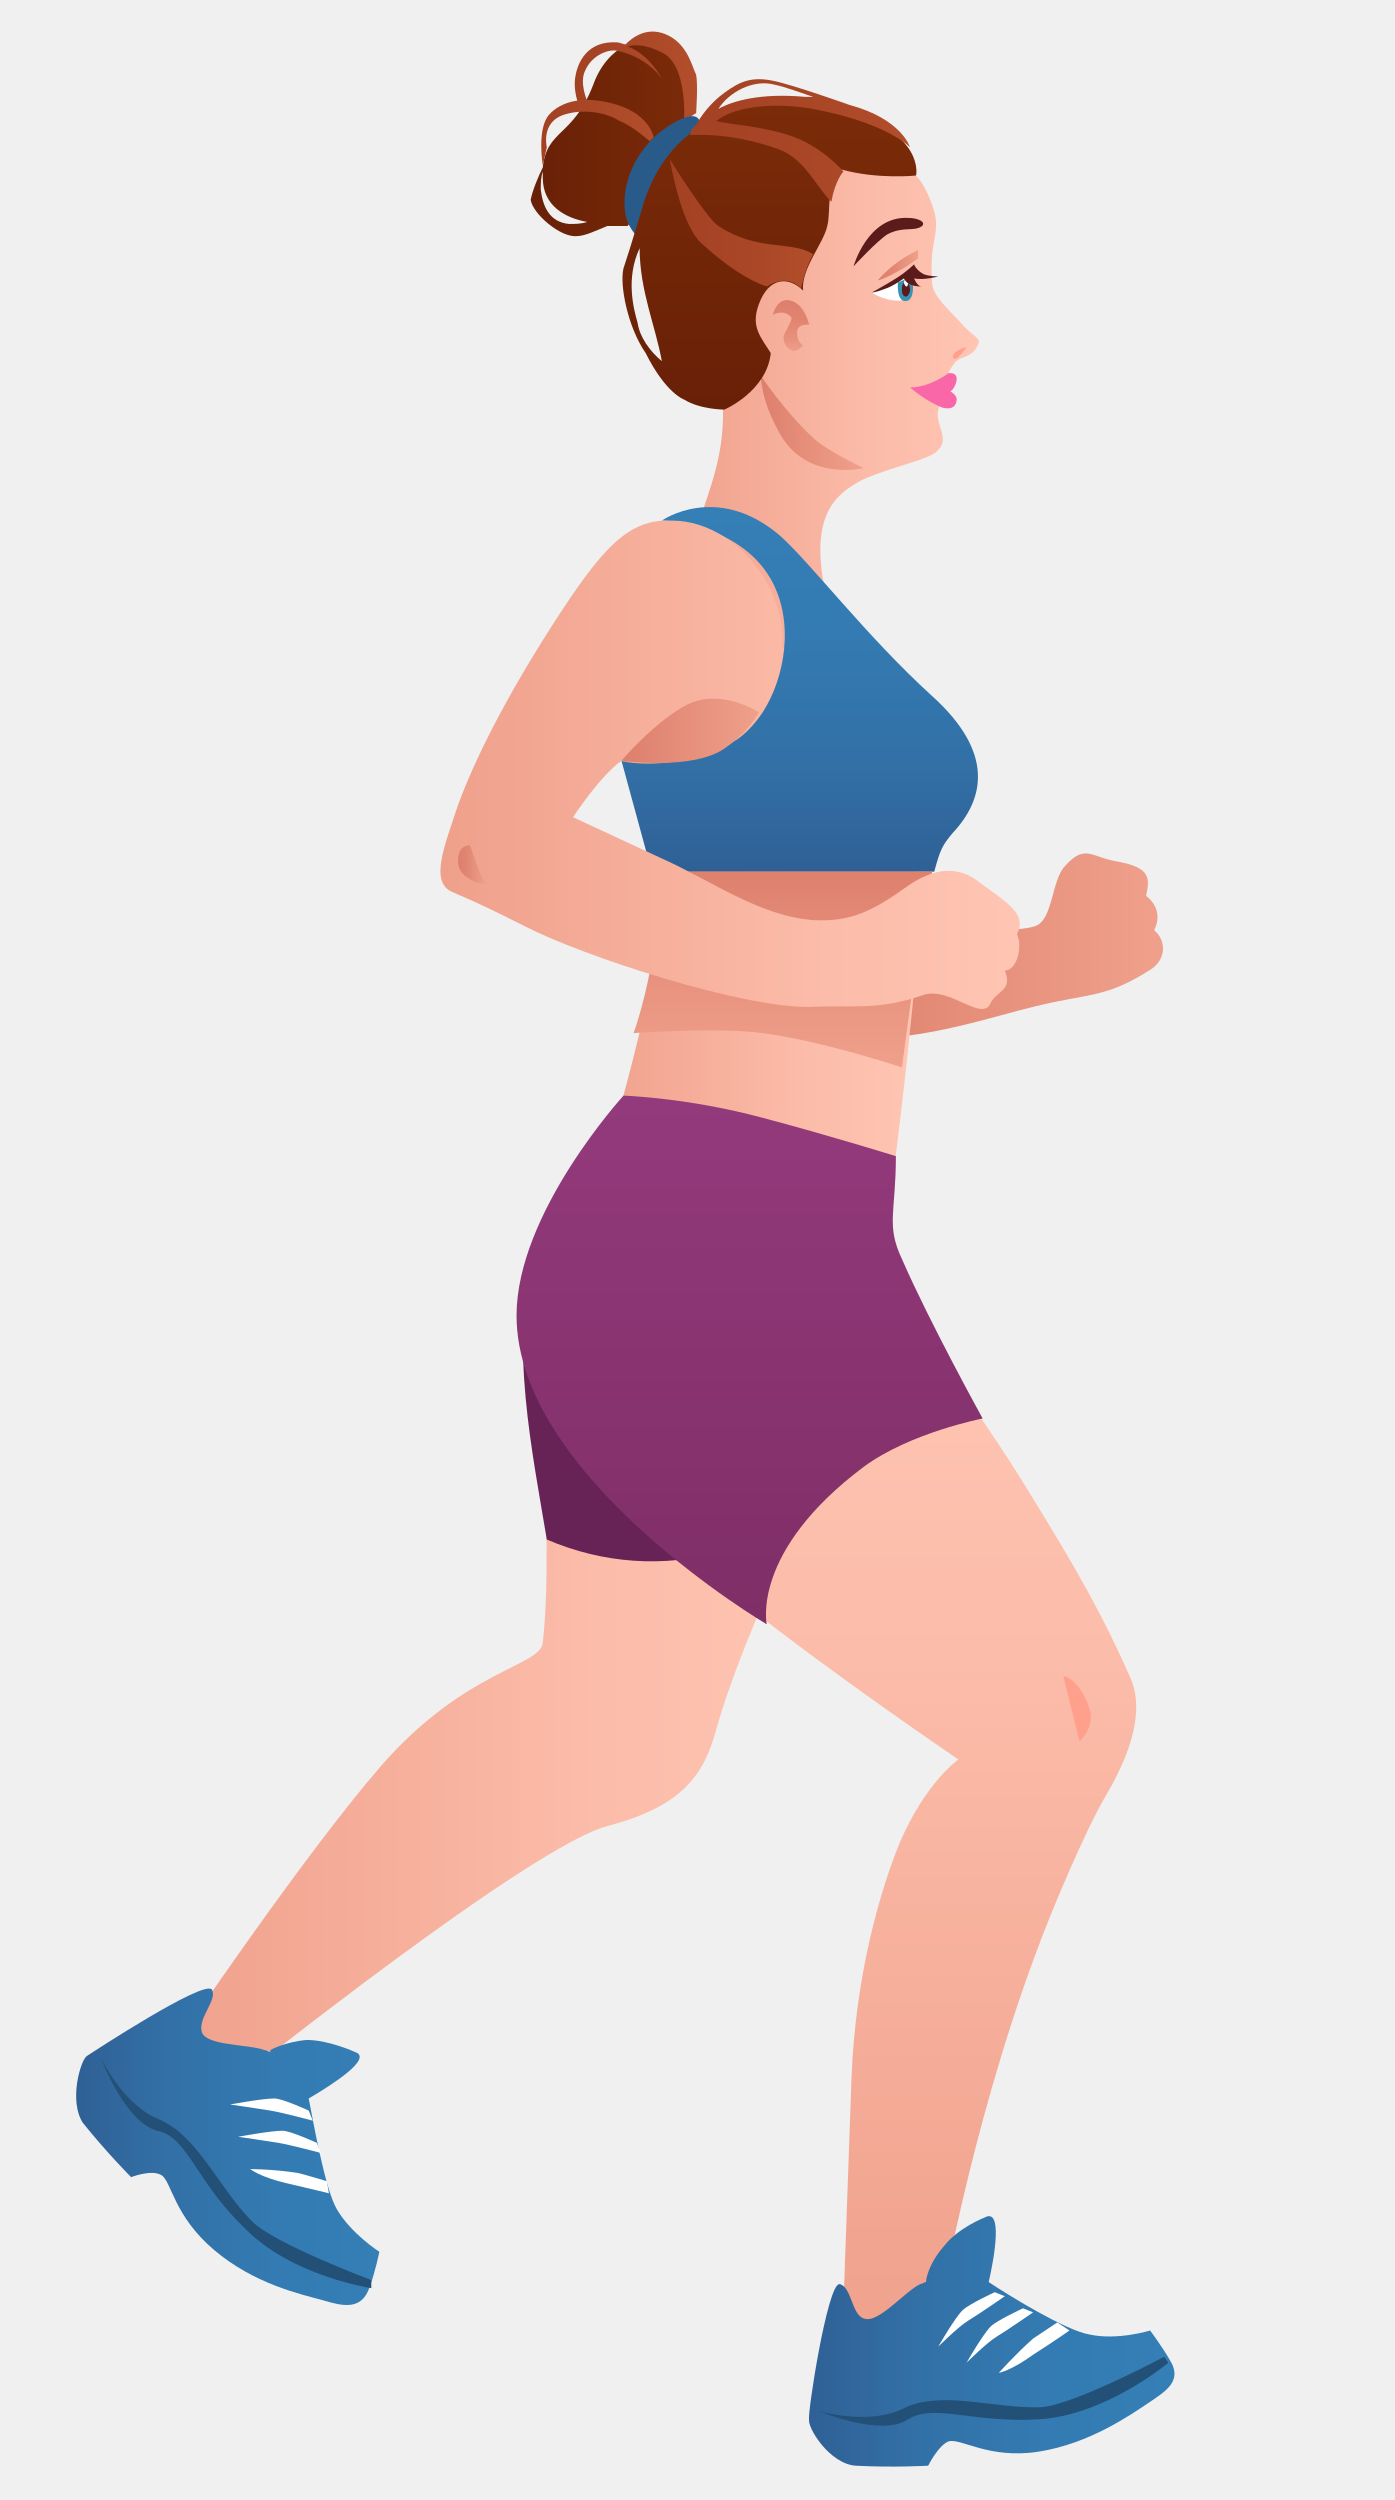
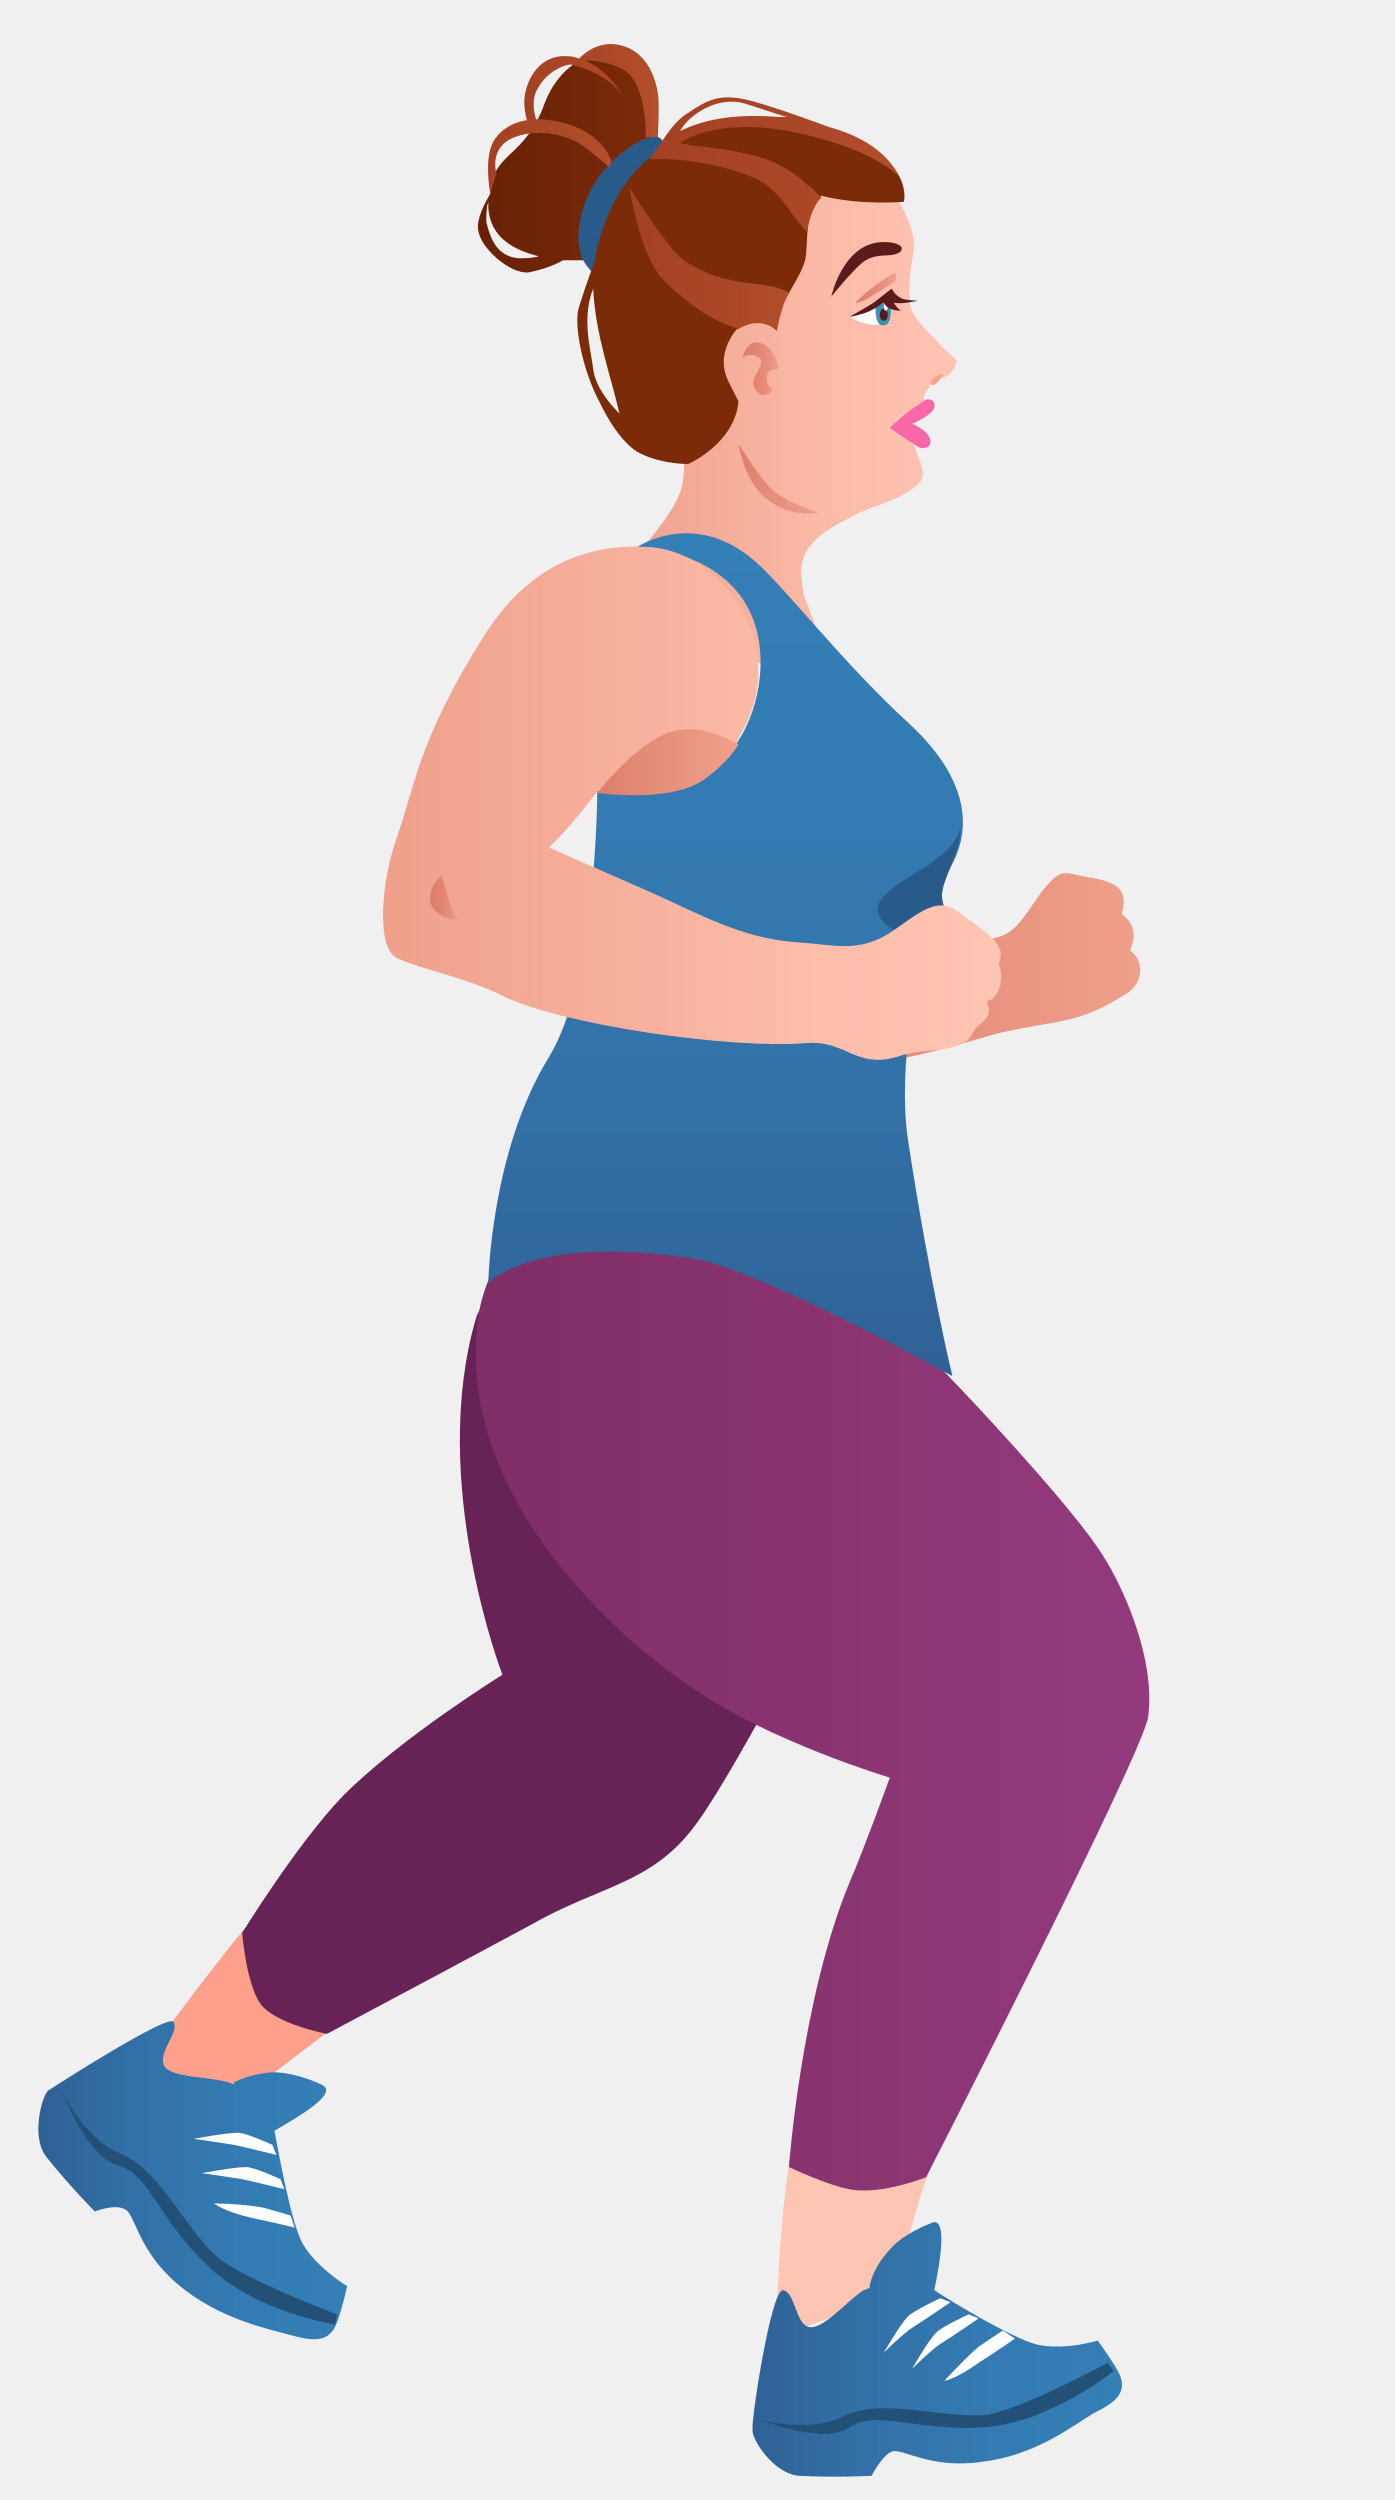
<svg xmlns="http://www.w3.org/2000/svg" version="1.1" id="Layer_1" x="0px" y="0px" viewBox="0 0 69.1 123.9" enable-background="new 0 0 69.1 123.9" xml:space="preserve">
  <g>
-     <linearGradient id="SVGID_1_" gradientUnits="userSpaceOnUse" x1="-236.929" y1="46.802" x2="-219.84" y2="46.802" gradientTransform="matrix(-1 0 0 1 -179.3768 0)">
+     <linearGradient id="SVGID_1_" gradientUnits="userSpaceOnUse" x1="-83.739" y1="48.148" x2="-65.252" y2="48.148" gradientTransform="matrix(-1 0 0 1 -27.1625 0)">
      <stop offset="0" style="stop-color:#EFA08B" />
      <stop offset="0.64" style="stop-color:#E48C78" />
      <stop offset="0.995" style="stop-color:#DD7F6C" />
    </linearGradient>
-     <path fill="url(#SVGID_1_)" d="M43.3,45.9c0,0,6.5,0.5,8,0c0.9-0.3,0.8-2.3,1.5-3c1-1.1,1.3-0.4,2.6-0.2c1.6,0.3,1.6,0.8,1.4,1.7   c0.4,0.3,0.8,0.9,0.4,1.7c0.6,0.5,0.6,1.4-0.1,1.9c-2.3,1.5-3.1,1.2-5.9,1.9c-1.7,0.4-5.6,1.7-8.2,1.5c-2.1-0.2-1.8-0.4-2.2-1   C39.6,48.6,43.3,45.9,43.3,45.9z" />
-     <linearGradient id="SVGID_2_" gradientUnits="userSpaceOnUse" x1="-220.059" y1="84.301" x2="-187.023" y2="84.301" gradientTransform="matrix(-1 0 0 1 -179.3768 0)">
-       <stop offset="0" style="stop-color:#FFC5B3" />
-       <stop offset="0.364" style="stop-color:#FBBBA8" />
-       <stop offset="1" style="stop-color:#EFA08B" />
-     </linearGradient>
-     <path fill="url(#SVGID_2_)" d="M40.7,73.3c0,0-3.8,7.4-5.2,12.4c-0.6,2.2-1.6,3.8-5.4,4.8S11.9,103,11.9,103l-4.2,0.4l1.1-2.2   c0,0,6.2-9.2,10.1-13.7c4.2-4.8,7.9-4.9,8-6.1c0.6-5.3-0.4-16.2-0.4-16.2L40.7,73.3z" />
-     <linearGradient id="SVGID_3_" gradientUnits="userSpaceOnUse" x1="-224.849" y1="42.476" x2="-208.506" y2="42.476" gradientTransform="matrix(-1 0 0 1 -179.3768 0)">
-       <stop offset="0" style="stop-color:#FFC5B3" />
-       <stop offset="0.364" style="stop-color:#FBBBA8" />
-       <stop offset="1" style="stop-color:#EFA08B" />
-     </linearGradient>
-     <path fill="url(#SVGID_3_)" d="M45.5,42.5c0,0,0,4.8-0.3,7.6c-0.5,5.1-1.1,9.4-1.1,9.4l-7.4-2.1l-6.1-2c0,0,1.5-5.4,1.8-7.6   c0.4-3.2-0.6-7.2-0.6-7.2s-2.8-8.5-2.6-11s5.2-5.5,8.6-3.3C41.1,28.5,45.5,42.5,45.5,42.5z" />
+     <path fill="url(#SVGID_1_)" d="M41.1,47.1c0,0,6.9-0.1,8.5-0.7c0.9-0.3,1.4-1.4,2.1-2.3c1-1.2,1-0.8,2.4-0.6   c1.7,0.3,1.7,0.9,1.5,1.8c0.5,0.4,0.8,0.9,0.4,1.8c0.7,0.5,0.7,1.5-0.1,2.1c-2.5,1.6-3.3,1.3-6.4,2c-1.8,0.5-6.1,1.9-8.9,1.6   c-2.3-0.2-2-0.4-2.4-1.1C37.2,49.9,41.1,47.1,41.1,47.1z" />
+     <path fill="#FFA08D" d="M7.1,102.2c0,0,2.7-3.9,6.4-8.3c1,1.9,4,3.5,5.7,4.6c-4.5,3.3-8.8,6.7-8.8,6.7l-4.3,0.4L7.1,102.2z" />
+     <path fill="#682356" d="M42.4,76c-0.5,1.2-5.7,11.4-7.9,14.4c-2.2,3-4.7,3-8.2,5c-2.4,1.3-10.1,5.4-10.1,5.4s-2.6-0.5-3.3-1.5   c-0.7-1-0.9-3.5-0.9-3.5s2.7-4.4,5-6.8c2.9-2.9,7.9-6,7.9-6s-3.7-9.6-1.3-17.7C25.1,60.5,42.4,76,42.4,76z" />
    <g>
-       <linearGradient id="SVGID_4_" gradientUnits="userSpaceOnUse" x1="-228.023" y1="20.969" x2="-212.583" y2="20.969" gradientTransform="matrix(-1 0 0 1 -179.3768 0)">
+       <linearGradient id="SVGID_2_" gradientUnits="userSpaceOnUse" x1="-74.738" y1="22.255" x2="-57.505" y2="22.255" gradientTransform="matrix(-1 0 0 1 -27.1625 0)">
        <stop offset="0" style="stop-color:#FFC5B3" />
        <stop offset="0.364" style="stop-color:#FBBBA8" />
        <stop offset="1" style="stop-color:#EFA08B" />
      </linearGradient>
-       <path fill="url(#SVGID_4_)" d="M43.3,34l-10.1-4.3c0,0,2.1-5.3,2.4-7c0.4-1.8,0.2-3.8,0.1-5.1c-0.8-0.5-2.3-0.4-2.5-3.6    c-0.4-4.8,5.7-6.5,10-5.9c1.7,0.2,2.2,0.1,2.9,1.8c0.7,1.7-0.1,1.7,0.1,4.2c0.1,0.7,1.1,1.5,1.6,2.1c0.4,0.4,0.8,0.6,0.7,0.8    c-0.3,0.8-0.9,0.6-1.2,1c-0.1,0.2-0.5,0.5-0.2,0.9c0.2,0.3-0.2,0.6-0.3,0.7c-0.1,0.5-0.2,0.3-0.3,0.7c-0.2,0.7,0.6,1.4,0,2    c-0.4,0.5-2.3,0.8-3.8,1.5c-1.1,0.6-2.5,1.5-1.9,5C41.3,30.6,43.3,34,43.3,34z" />
-       <linearGradient id="SVGID_5_" gradientUnits="userSpaceOnUse" x1="-222.16" y1="20.969" x2="-217.036" y2="20.969" gradientTransform="matrix(-1 0 0 1 -179.3768 0)">
-         <stop offset="0" style="stop-color:#EFA08B" />
-         <stop offset="0.64" style="stop-color:#E48C78" />
-         <stop offset="0.995" style="stop-color:#DD7F6C" />
-       </linearGradient>
-       <path fill="url(#SVGID_5_)" d="M42.8,23.2c0,0-2.9,0.7-4.2-1.8c-0.9-1.6-0.9-2.8-0.9-2.8s1.1,1.7,2.6,3.1    C40.9,22.3,42.8,23.2,42.8,23.2z" />
-       <linearGradient id="SVGID_6_" gradientUnits="userSpaceOnUse" x1="-213.658" y1="6.859" x2="-205.777" y2="6.859" gradientTransform="matrix(-1 0 0 1 -179.3768 0)">
+       <path fill="url(#SVGID_2_)" d="M42.2,35.4l-11.9-6.6c0,0,3.1-3,3.5-4.7c0.6-2.9-1.6-7-1.6-7.4l0,0c-0.1-0.4-0.2-0.9-0.3-1.6    c-0.4-4.9,5.8-6.5,10.1-6c1.8,0.2,2.3,0.1,3,1.8c0.7,1.7-0.1,1.7,0.1,4.2c0.1,0.7,1.1,1.5,1.6,2.1c0.4,0.4,0.8,0.6,0.7,0.8    c-0.3,0.9-0.9,0.6-1.3,1.1c-0.1,0.2-0.5,0.5-0.2,1c-0.7,0.4-1.4,0.6-1.5,0.8c-0.1,0.5,1,0.3,0.9,0.7c-0.2,0.7,0.9,1.8,0.2,2.4    c-0.9,0.8-2,1-2.9,1.4c-1.5,0.8-2.9,1.4-2.9,3c0,0.3,0.1,0.7,0.1,1C40.4,31.1,42.2,35.4,42.2,35.4z" />
+       <linearGradient id="SVGID_3_" gradientUnits="userSpaceOnUse" x1="-59.585" y1="8.068" x2="-50.831" y2="8.068" gradientTransform="matrix(-1 0 0 1 -27.1625 0)">
        <stop offset="0" style="stop-color:#7B2B08" />
        <stop offset="1" style="stop-color:#682007" />
      </linearGradient>
-       <path fill="url(#SVGID_6_)" d="M26.9,8.3c0.2-1.9,1.5-1.5,2.5-4.1c1-2.8,4.1-2.9,4.6-0.6c0.5,2.3,0,4.3,0,4.3l-2.9,3.3    c0,0-0.4,0-1,0c-0.5,0.2-1.1,0.5-1.5,0.5c-0.8,0.1-2.2-1.1-2.3-1.8C26.4,9.4,26.7,8.7,26.9,8.3z M28.2,11.1c0.3,0,0.6,0,0.9-0.1    c-1.1-0.2-2.2-0.8-2.2-2.2c0-0.1,0-0.2,0-0.3c-0.1,0.3-0.1,0.6-0.1,0.9C26.9,10.2,27.2,11,28.2,11.1z" />
-       <linearGradient id="SVGID_7_" gradientUnits="userSpaceOnUse" x1="-213.891" y1="3.814" x2="-207.865" y2="3.814" gradientTransform="matrix(-1 0 0 1 -179.3768 0)">
-         <stop offset="0" style="stop-color:#B24E2B" />
-         <stop offset="1" style="stop-color:#A34123" />
-       </linearGradient>
-       <path fill="url(#SVGID_7_)" d="M28.5,3.9c0.1-0.8,0.6-1.9,2.1-1.8c0.1,0,0.3,0.1,0.4,0.1c0.3-0.3,1.1-1,2.2-0.4    c0.9,0.5,1.1,1.5,1.3,1.9c0.1,0.5,0,1.9,0,1.9L33.9,6c0,0,0.2-2.8-1.1-3.4c-0.8-0.4-1.3-0.4-1.7-0.3c1.1,0.4,1.7,1.6,1.7,1.6    c-0.7-1-2-1.4-2.4-1.4c-0.4,0-1.1,0.3-1.4,1C28.7,4.1,29.1,5,29.1,5l-0.3,0.5C28.8,5.5,28.4,4.7,28.5,3.9z" />
-       <path fill="#295B8A" d="M34.7,6.2c0,0,0.1-1-1.5,0c-2.2,1.4-2.6,3.9-2,5c0.6,1.1,1.3,0.8,1.3,0.8L34.7,6.2z" />
-       <path fill="#F967A9" d="M47,18.5c0,0,0.5-0.1,0.4,0.4c-0.1,0.4-0.3,0.5-0.3,0.5s0.4,0.2,0.3,0.5c-0.1,0.5-0.7,0.3-0.7,0.3    s-0.8-0.3-1.6-1C46.1,19.2,47,18.5,47,18.5z" />
-       <path fill="#FFFFFF" d="M45.2,13.5c0,0,0,0.4,0,0.7c0,0.3-0.1,0.7-0.7,0.7c-0.7,0-1.3-0.4-1.3-0.4L45.2,13.5z" />
-       <path fill="#3794B5" d="M45.2,13.7c0,0,0.2,1-0.2,1.2c-0.6,0.2-0.5-0.9-0.5-0.9L45.2,13.7z" />
-       <path fill="#5B1B1B" d="M44.7,14.4c0,0.2,0.1,0.3,0.2,0.3s0.2-0.2,0.2-0.3S45.1,14,44.9,14S44.7,14.2,44.7,14.4z" />
-       <path fill="#FFFFFF" d="M44.8,14c0,0.1,0.1,0.2,0.1,0.2c0.1,0,0.1-0.1,0.1-0.2c0-0.1-0.1-0.2-0.1-0.2C44.9,13.8,44.8,13.9,44.8,14    z" />
-       <path fill="#5B1B1B" d="M45,10.8c0.5,0,0.9,0.2,0.7,0.4c-0.4,0.3-0.9,0-1.7,0.4c-0.5,0.3-1.7,1.6-1.7,1.6S43,10.7,45,10.8z" />
-       <path fill="#5B1B1B" d="M43.2,14.5c0,0,0.9-0.5,1.2-0.7c0.5-0.3,0.9-0.7,0.9-0.7s0.1,0.3,0.5,0.5c0.3,0.1,0.7,0.1,0.7,0.1    s-0.7,0.2-1.2,0.1c0.1,0.2,0.2,0.4,0.4,0.4c-0.6,0-0.8-0.2-0.9-0.4c-0.3,0.2-0.6,0.4-0.9,0.5C43.4,14.5,43.2,14.5,43.2,14.5z" />
-       <linearGradient id="SVGID_8_" gradientUnits="userSpaceOnUse" x1="-217.539" y1="4.975" x2="-217.539" y2="20.275" gradientTransform="matrix(-1 0 0 1 -179.3768 0)">
-         <stop offset="0" style="stop-color:#7B2B08" />
-         <stop offset="1" style="stop-color:#682007" />
-       </linearGradient>
-       <path fill="url(#SVGID_8_)" d="M30.9,13.3c0.4-1.2,0.8-2.6,0.9-2.9c1.7-6.1,8-5.6,9.9-5c4.2,1.2,3.7,3.3,3.7,3.3s-1.9,0.2-3.7-0.3    c-0.8,0.7-0.5,2-0.7,2.8c-0.2,0.9-1.3,2.1-1.2,3.2c-0.7-0.7-1.7-0.7-2.2,0.7c-0.4,1.1,0.1,1.6,0.6,2.4c-0.2,1.9-2.3,2.8-2.3,2.8    s-1.2,0-2-0.5l0,0c0,0-0.9-0.3-1.9-2.3C31.1,16.2,30.7,14.1,30.9,13.3z M31.6,16c0.1,0.7,0.6,1.4,1.2,1.9    c-0.3-1.7-1.1-3.5-1.1-5.6C31,13.8,31.4,15.3,31.6,16z" />
-       <path fill="#FFA08D" d="M47.9,17.2c0,0-0.4,0.1-0.6,0.3c-0.2,0.2,0,0.4,0.2,0.2C47.7,17.5,47.9,17.2,47.9,17.2z" />
-       <linearGradient id="SVGID_9_" gradientUnits="userSpaceOnUse" x1="-224.875" y1="13.079" x2="-222.95" y2="13.079" gradientTransform="matrix(-1 0 0 1 -179.3768 0)">
+       <path fill="url(#SVGID_3_)" d="M24.3,9.6C24.4,7.5,26,7.9,27,5.1c1.2-3.1,4.6-3.2,5.2-0.7c0.5,2.5,0,4.8,0,4.8L29,12.9    c0,0-0.5,0-1.1,0c-0.5,0.3-1.2,0.5-1.7,0.6c-0.9,0.1-2.4-1.2-2.5-2.1C23.6,10.9,24,10.1,24.3,9.6z M25.7,12.8c0.3,0,0.7,0,1-0.1    c-1.2-0.3-2.4-0.9-2.5-2.4c0-0.1,0-0.2,0-0.3c-0.1,0.3-0.1,0.7-0.1,1C24.3,11.8,24.6,12.7,25.7,12.8z" />
+       <path fill="#295B8A" d="M32.9,7.3c0,0,0.1-1.2-1.7,0c-2.4,1.6-2.9,4.4-2.3,5.6c0.7,1.2,1.5,0.9,1.5,0.9L32.9,7.3z" />
+       <path fill="#7B2B08" d="M28.7,15.2c0.4-1.3,0.8-2.3,0.8-2.3s0,0,0,0c0-0.3,0.1-0.7,0.2-1c1.9-6.8,8.8-6.2,11-5.6    c4.7,1.3,4.1,3.7,4.1,3.7s-2.1,0.2-4.1-0.3c-0.9,0.8-0.6,2.2-0.8,3.2c-0.3,1.1-1.5,2.3-1.4,3.5c-0.7-0.8-1.9-0.8-2.5,0.8    c-0.4,1.2,0.2,1.8,0.6,2.7C36.4,22,34.1,23,34.1,23s-1.3,0-2.3-0.5l0,0c0,0-1-0.3-2.1-2.6C28.9,18.4,28.4,16.1,28.7,15.2z     M29.4,18.3c0.1,0.8,0.7,1.6,1.3,2.2c-0.4-1.8-1.2-3.9-1.3-6.2C28.8,15.8,29.3,17.4,29.4,18.3z" />
+       <path fill="#F967A9" d="M45.9,19.8c0,0,0.5-0.1,0.4,0.4c-0.1,0.4-1.1,0.8-1.1,0.8s0.8,0.3,0.9,0.8c0.1,0.5-0.5,0.4-0.5,0.4    s-0.7-0.4-1.5-1C44.9,20.4,45.9,19.8,45.9,19.8z" />
+       <path fill="#FFFFFF" d="M44.1,14.7c0,0,0,0.4,0,0.7c0,0.3-0.1,0.7-0.7,0.7c-0.7,0-1.3-0.4-1.3-0.4L44.1,14.7z" />
+       <path fill="#3794B5" d="M44.1,14.9c0,0,0.2,1-0.2,1.2c-0.6,0.2-0.5-0.9-0.5-0.9L44.1,14.9z" />
+       <ellipse fill="#5B1B1B" cx="43.8" cy="15.6" rx="0.2" ry="0.3" />
+       <ellipse fill="#FFFFFF" cx="43.9" cy="15.2" rx="0.1" ry="0.2" />
+       <path fill="#5B1B1B" d="M43.9,12c0.5,0,1,0.2,0.7,0.5c-0.5,0.3-1,0-1.7,0.4c-0.5,0.3-1.7,1.8-1.7,1.8S41.8,11.9,43.9,12z" />
+       <path fill="#5B1B1B" d="M42.1,15.7c0,0,0.9-0.5,1.2-0.7c0.5-0.4,0.9-0.7,0.9-0.7s0.1,0.3,0.5,0.5c0.3,0.1,0.8,0.1,0.8,0.1    s-0.8,0.2-1.2,0.1c0.1,0.2,0.3,0.4,0.4,0.4c-0.6,0-0.8-0.2-0.9-0.4c-0.3,0.2-0.6,0.4-0.9,0.5C42.3,15.7,42.1,15.7,42.1,15.7z" />
+       <path fill="#FFA08D" d="M46.8,18.5c0,0-0.4,0.1-0.6,0.3c-0.2,0.2,0,0.4,0.2,0.2C46.6,18.8,46.8,18.5,46.8,18.5z" />
+       <linearGradient id="SVGID_4_" gradientUnits="userSpaceOnUse" x1="-71.557" y1="14.281" x2="-69.611" y2="14.281" gradientTransform="matrix(-1 0 0 1 -27.1625 0)">
        <stop offset="0" style="stop-color:#EFA08B" />
        <stop offset="0.156" style="stop-color:#EB9984" />
        <stop offset="0.649" style="stop-color:#E18672" />
        <stop offset="0.995" style="stop-color:#DD7F6C" />
      </linearGradient>
-       <path fill="url(#SVGID_9_)" d="M45.5,12.4v0.4c0,0-0.5,0.4-1.1,0.7c-0.5,0.3-0.9,0.4-0.9,0.4S44.2,13,45.5,12.4z" />
-       <linearGradient id="SVGID_10_" gradientUnits="userSpaceOnUse" x1="-218.563" y1="17.504" x2="-218.563" y2="14.926" gradientTransform="matrix(-1 0 0 1 -179.3768 0)">
+       <path fill="url(#SVGID_4_)" d="M44.4,13.5v0.4c0,0-0.5,0.4-1.1,0.7C42.8,15,42.4,15,42.4,15S43.1,14.2,44.4,13.5z" />
+       <linearGradient id="SVGID_5_" gradientUnits="userSpaceOnUse" x1="-65.779" y1="18.312" x2="-63.934" y2="18.312" gradientTransform="matrix(-1 0 0 1 -27.1625 0)">
        <stop offset="0" style="stop-color:#EFA08B" />
        <stop offset="0.278" style="stop-color:#E7917D" />
        <stop offset="0.658" style="stop-color:#E08470" />
        <stop offset="0.995" style="stop-color:#DD7F6C" />
      </linearGradient>
-       <path fill="url(#SVGID_10_)" d="M38.3,15.6c0,0,0.2-0.9,0.9-0.7c0.7,0.2,0.9,1.2,0.9,1.2s-0.6-0.1-0.6,0.4c0,0.5,0.3,0.6,0.3,0.6    s-0.2,0.3-0.5,0.3c-0.3-0.1-0.6-0.5-0.4-0.9c0.2-0.4,0.4-0.7,0.3-0.8C38.8,15.3,38.3,15.6,38.3,15.6z" />
-       <linearGradient id="SVGID_11_" gradientUnits="userSpaceOnUse" x1="-219.71" y1="11.147" x2="-212.583" y2="11.147" gradientTransform="matrix(-1 0 0 1 -179.3768 0)">
+       <path fill="url(#SVGID_5_)" d="M36.8,17.7c0,0,0.2-0.9,0.9-0.7c0.7,0.2,0.9,1.3,0.9,1.3S38,18.2,38,18.7c0,0.5,0.3,0.6,0.3,0.6    s-0.2,0.3-0.5,0.3c-0.3-0.1-0.6-0.5-0.4-0.9c0.2-0.4,0.4-0.7,0.3-0.9C37.3,17.4,36.8,17.7,36.8,17.7z" />
+       <linearGradient id="SVGID_6_" gradientUnits="userSpaceOnUse" x1="-66.308" y1="12.832" x2="-58.392" y2="12.832" gradientTransform="matrix(-1 0 0 1 -27.1625 0)">
        <stop offset="0" style="stop-color:#B24E2B" />
        <stop offset="0.384" style="stop-color:#AA4727" />
        <stop offset="1" style="stop-color:#A34123" />
      </linearGradient>
-       <path fill="url(#SVGID_11_)" d="M40.3,12.6c-1.1-0.7-2.7-0.1-4.7-1.4c-0.6-0.4-2.4-3.3-2.4-3.3s0.5,3.1,1.5,4.1    c1.3,1.2,2.4,1.9,3.3,2.2c1.1-0.7,1.7,0.1,1.7,0.1S39.9,13.3,40.3,12.6z" />
-       <linearGradient id="SVGID_12_" gradientUnits="userSpaceOnUse" x1="-224.533" y1="6.902" x2="-213.513" y2="6.902" gradientTransform="matrix(-1 0 0 1 -179.3768 0)">
+       <path fill="url(#SVGID_6_)" d="M39.1,14.5c-1.2-0.7-3-0.1-5.2-1.6c-0.7-0.4-2.7-3.6-2.7-3.6s0.5,3.4,1.7,4.6    c1.4,1.4,2.7,2.1,3.7,2.4c1.2-0.7,1.9,0.1,1.9,0.1S38.7,15.2,39.1,14.5z" />
+       <linearGradient id="SVGID_7_" gradientUnits="userSpaceOnUse" x1="-71.666" y1="8.117" x2="-59.425" y2="8.117" gradientTransform="matrix(-1 0 0 1 -27.1625 0)">
        <stop offset="0" style="stop-color:#B24E2B" />
        <stop offset="0.384" style="stop-color:#AA4727" />
        <stop offset="1" style="stop-color:#A34123" />
      </linearGradient>
-       <path fill="url(#SVGID_12_)" d="M34.5,6.2c0.2-0.4,0.7-1.1,1.4-1.6C36.7,4,37.3,3.8,38.3,4c1,0.2,3.8,1.2,3.8,1.2l0,0    c2.6,0.7,3,2.1,3,2.1S44,6.1,40.3,5.4C38,5,36.2,5.4,35.5,6c0.8,0.2,2,0.2,3.6,0.7c1.6,0.5,2.7,1.8,2.7,1.8s-0.4,0.4-0.6,1.5    c-0.8-0.8-1.3-2.1-2.6-2.6c-2.5-0.9-4.4-0.7-4.4-0.7S34.2,6.4,34.5,6.2z M39.9,4.8c0.1,0,0.2,0,0.4,0c-0.6-0.2-1.4-0.5-1.9-0.6    c-1.1-0.3-2.3,0.4-2.8,1.2c0,0,0,0,0,0C36.3,5,37.7,4.6,39.9,4.8z" />
-       <linearGradient id="SVGID_13_" gradientUnits="userSpaceOnUse" x1="-211.772" y1="6.582" x2="-206.225" y2="6.582" gradientTransform="matrix(-1 0 0 1 -179.3768 0)">
+       <path fill="url(#SVGID_7_)" d="M32.6,7.3c0.3-0.4,0.8-1.3,1.5-1.7c1-0.7,1.6-0.9,2.7-0.7c1.1,0.2,4.3,1.4,4.3,1.4l0,0    c2.9,0.8,3.4,2.4,3.4,2.4s-1.3-1.4-5.4-2.2c-2.6-0.5-4.6,0-5.4,0.6c0.9,0.2,2.2,0.2,4,0.7c1.7,0.5,3,2,3,2s-0.5,0.4-0.7,1.7    c-0.9-0.9-1.4-2.3-2.9-2.8c-2.7-1-4.9-0.8-4.9-0.8S32.4,7.6,32.6,7.3z M38.6,5.8c0.1,0,0.3,0,0.4,0c-0.7-0.2-1.5-0.5-2.2-0.7    c-1.2-0.3-2.6,0.5-3.1,1.4c0,0,0,0,0,0C34.7,6,36.2,5.6,38.6,5.8z" />
+       <linearGradient id="SVGID_8_" gradientUnits="userSpaceOnUse" x1="-59.845" y1="4.501" x2="-53.15" y2="4.501" gradientTransform="matrix(-1 0 0 1 -27.1625 0)">
        <stop offset="0" style="stop-color:#B24E2B" />
        <stop offset="1" style="stop-color:#A34123" />
      </linearGradient>
-       <path fill="url(#SVGID_13_)" d="M32.4,6.8c0,0-0.2-1.1-1.8-1.6C29,4.7,27.8,5,27.2,5.7c-0.6,0.7-0.3,2.5-0.3,2.5l0.2-0.9    c0,0-0.3-1.2,0.8-1.6c1.2-0.4,2.4,0,2.8,0.3C31.3,6.2,32.2,7,32.2,7L32.4,6.8z" />
+       <path fill="url(#SVGID_8_)" d="M26,4.8c0.1-0.8,0.7-2.2,2.3-2c0.2,0,0.3,0.1,0.4,0.1c0.3-0.3,1.2-1.1,2.5-0.5    c1,0.5,1.3,1.6,1.4,2.2c0.1,0.5,0,2.2,0,2.2H32c0,0,0.1-2.8-1.2-3.4C30,3,29.3,3,29,3c1.2,0.5,1.9,1.8,1.9,1.8    c-0.7-1.1-2.2-1.5-2.6-1.6c-0.4,0-1.2,0.4-1.6,1.1C26.2,5,26.6,6,26.6,6l-0.3,0.6C26.3,6.5,25.9,5.6,26,4.8z" />
+       <linearGradient id="SVGID_9_" gradientUnits="userSpaceOnUse" x1="-57.491" y1="7.761" x2="-51.329" y2="7.761" gradientTransform="matrix(-1 0 0 1 -27.1625 0)">
+         <stop offset="0" style="stop-color:#B24E2B" />
+         <stop offset="1" style="stop-color:#A34123" />
+       </linearGradient>
+       <path fill="url(#SVGID_9_)" d="M30.3,8c0,0-0.3-1.2-2-1.8c-1.8-0.6-3.1-0.2-3.7,0.6c-0.7,0.8-0.3,2.8-0.3,2.8l0.3-1    c0,0-0.4-1.3,0.9-1.8c1.3-0.5,2.7,0,3.2,0.3c0.5,0.3,1.5,1.2,1.5,1.2L30.3,8z" />
    </g>
-     <linearGradient id="SVGID_14_" gradientUnits="userSpaceOnUse" x1="-218.982" y1="25.245" x2="-218.982" y2="43.249" gradientTransform="matrix(-1 0 0 1 -179.3768 0)">
+     <path fill="#FFC5B3" d="M46.5,106.4c-1.8,4.5-1.9,7.1-1.9,7.1l-6.1,2.4c0,0-0.1-5.1,1-11.2C41.3,105.6,44.6,107,46.5,106.4z" />
+     <linearGradient id="SVGID_10_" gradientUnits="userSpaceOnUse" x1="-84.118" y1="82.177" x2="-50.721" y2="82.177" gradientTransform="matrix(-1 0 0 1 -27.1625 0)">
+       <stop offset="0" style="stop-color:#933A7C" />
+       <stop offset="1" style="stop-color:#7F2E66" />
+     </linearGradient>
+     <path fill="url(#SVGID_10_)" d="M23.7,65.3c0.7-5.1,7.2-9.4,7.2-9.4s1.9,0.1,5.7,1.1c3.5,0.9,5.7,1.9,5.7,1.9   c0,2.9,2.2,5.5,2.9,7.3c0.3,0.7,1.4,1.5,1.9,2.1c0.6,0.6,5.6,5.9,7.3,8.4c1.2,1.7,2.9,5.5,2.5,8.4c-0.3,1.9-11,22.8-11,22.8   s-2.2,0.9-3.8,0.6c-1.1-0.2-3-1.1-3-1.1s0.6-8.3,3-14.1c0.7-1.6,2-5.2,2-5.2s-6-1.8-9.7-4.4C31.7,82,22.4,74.6,23.7,65.3z" />
+     <linearGradient id="SVGID_11_" gradientUnits="userSpaceOnUse" x1="-63.028" y1="26.577" x2="-63.028" y2="68.246" gradientTransform="matrix(-1 0 0 1 -27.1625 0)">
      <stop offset="0" style="stop-color:#347FB6" />
      <stop offset="0.345" style="stop-color:#337BB2" />
      <stop offset="0.701" style="stop-color:#3270A6" />
      <stop offset="1" style="stop-color:#2F6095" />
    </linearGradient>
-     <path fill="url(#SVGID_14_)" d="M36.6,36.6c0.4-0.3,0.8-0.7,1.2-1.3c1.1-1.7,1.6-4.5,0.4-6.6c-1.6-2.8-5.4-2.9-5.4-2.9   s2.7-1.9,5.8,0.7c1.5,1.3,4.3,5,7.6,8c3.1,2.8,2.6,5.1,1,6.8c-0.5,0.6-0.6,0.8-0.9,1.9h-6.2h-7.8l-1.5-5.5   C30.9,37.8,33.9,38.3,36.6,36.6z" />
-     <linearGradient id="SVGID_15_" gradientUnits="userSpaceOnUse" x1="-222.804" y1="64.79" x2="-222.804" y2="117.094" gradientTransform="matrix(-1 0 0 1 -179.3768 0)">
+     <path fill="url(#SVGID_11_)" d="M27.2,52.4c2.4-3.9,2.4-13.2,2.4-13.2s3.1,0.6,5.8-1.2c0.4-0.3,0.8-0.7,1.2-1.3   c1.1-1.7,1.6-4.6,0.4-6.7c-1.6-2.8-5.4-2.9-5.4-2.9s2.8-1.9,5.8,0.7c1.5,1.3,4.4,5.1,7.7,8.1c3.1,2.9,3.1,5.5,1.8,7.4   c-0.7,1-2.6,8.6-1.9,13.2c1.1,7.2,2.2,11.7,2.2,11.7s-9.4-5.2-12.7-5.8c-8.1-1.3-10.3,1.2-10.3,1.2S24.3,57.1,27.2,52.4z" />
+     <path fill="#295B8A" d="M47.6,40.9c0,0,0.1,0.8-1.5,1.9c-1.7,1.1-3.4,1.9-2.2,3c1.2,1.1,4.1,1.6,4.1,1.6s-1.5-2.4-1.3-3.2   C46.8,43.4,47.7,42,47.6,40.9z" />
+     <linearGradient id="SVGID_12_" gradientUnits="userSpaceOnUse" x1="-76.82" y1="39.73" x2="-46.353" y2="39.73" gradientTransform="matrix(-1 0 0 1 -27.1625 0)">
      <stop offset="0" style="stop-color:#FFC5B3" />
      <stop offset="0.364" style="stop-color:#FBBBA8" />
      <stop offset="1" style="stop-color:#EFA08B" />
    </linearGradient>
-     <path fill="url(#SVGID_15_)" d="M44.5,64.8c0,0,2.9,3.4,6.1,8.5c3.1,5,4.1,6.9,5.4,9.8c0.6,1.3,0.4,3.2-1.2,5.9   c-1,1.7-2.7,5.7-3.5,7.9c-3.3,8.9-4.8,18-4.8,18l-4.8,2.2c0,0,0.4-11.4,0.5-14.1c0.2-5.3,1.5-9.5,2.4-11.7c1.3-3,2.9-4.1,2.9-4.1   s-6.2-4.2-10.6-7.7c-3.1-2.5-6.2-7.4-6.2-7.4L44.5,64.8z" />
-     <path fill="#682356" d="M27.1,76.3c-0.7-4.2-1.9-10-0.6-13.6c5.2,2.9,8.2,11.1,9.3,14.2C32.9,77.7,29.9,77.5,27.1,76.3z" />
-     <linearGradient id="SVGID_16_" gradientUnits="userSpaceOnUse" x1="-216.492" y1="54.262" x2="-216.492" y2="80.506" gradientTransform="matrix(-1 0 0 1 -179.3768 0)">
-       <stop offset="0" style="stop-color:#933A7C" />
-       <stop offset="1" style="stop-color:#7F2E66" />
-     </linearGradient>
-     <path fill="url(#SVGID_16_)" d="M44.4,57.3c0,0-3.2-1-6.6-1.9c-3.7-1-6.9-1.1-6.9-1.1s-5.3,5.8-5.3,10.9c0,8,12.4,15.3,12.4,15.3   s-0.8-3.6,4.8-7.8c2.3-1.7,5.9-2.4,5.9-2.4s-2.6-4.7-4-7.9C43.9,60.7,44.4,60.1,44.4,57.3z" />
-     <linearGradient id="SVGID_17_" gradientUnits="userSpaceOnUse" x1="-218.3" y1="52.99" x2="-218.3" y2="42.742" gradientTransform="matrix(-1 0 0 1 -179.3768 0)">
+     <path fill="url(#SVGID_12_)" d="M36.8,36.2c0,0-0.6,1.5-1.9,2.1c-1.9,0.8-4.6,0.7-5.3,0.9c-1.2,1.7-2.4,2.8-2.4,2.8s3.4,1.5,5,2.2   c2.5,1.1,4.5,2.3,7.3,2.5c1.8,0.1,3.1,0.6,4.8-0.6c1.3-0.9,2.2-1.7,3.2-0.9c1.5,1.1,2.4,1.6,2,2.6c0.3,0.6,0,1.8-0.6,1.8   c0.4,1-0.4,1-0.7,1.6c-0.4,1-2.1,0.7-3.5,1.1c-2.3,0.8-2.7-0.8-4.8-0.6c-3.6,0.3-12.2-0.9-15.1-2.4c-1.6-0.8-3.7-1.2-5.1-1.8   c-1.1-0.5-0.8-3.9,0-6.1c0.8-2.2,1-4.7,4.3-9.9c2.5-4,5.8-4.5,8-4.4C35.7,27.2,39.2,31.9,36.8,36.2z" />
+     <linearGradient id="SVGID_13_" gradientUnits="userSpaceOnUse" x1="-63.699" y1="37.715" x2="-56.764" y2="37.715" gradientTransform="matrix(-1 0 0 1 -27.1625 0)">
      <stop offset="0" style="stop-color:#EFA08B" />
      <stop offset="0.64" style="stop-color:#E48C78" />
      <stop offset="0.995" style="stop-color:#DD7F6C" />
    </linearGradient>
-     <path fill="url(#SVGID_17_)" d="M32.4,46.9c0.2-1.5,0.1-3.2-0.1-3.7h13.9c-0.2,0.9-0.5,3-0.8,4.7c-0.3,1.9-0.7,5-0.7,5   s-3.9-1.3-6.9-1.7c-2.2-0.3-6.4,0-6.4,0S32.1,49.3,32.4,46.9z" />
-     <linearGradient id="SVGID_18_" gradientUnits="userSpaceOnUse" x1="-230.083" y1="37.762" x2="-201.216" y2="37.762" gradientTransform="matrix(-1 0 0 1 -179.3768 0)">
-       <stop offset="0" style="stop-color:#FFC5B3" />
-       <stop offset="0.364" style="stop-color:#FBBBA8" />
-       <stop offset="1" style="stop-color:#EFA08B" />
-     </linearGradient>
-     <path fill="url(#SVGID_18_)" d="M38,34.8c0,0-6,2.6-7.2,2.9c-1.1,0.8-2.4,2.8-2.4,2.8s2.8,1.3,4.3,2c2.5,1.1,4.9,2.9,7.6,3.1   c1.8,0.1,2.9-0.4,4.7-1.7c1.3-0.9,2.5-1,3.5-0.2c1.5,1.1,2.4,1.6,1.9,2.6c0.3,0.6,0,1.8-0.6,1.8c0.4,1-0.4,1-0.7,1.6   c-0.4,1-2-0.8-3.3-0.4c-2.3,0.8-3.5,0.5-5.6,0.6C36.9,50,28.9,47.4,26,45.9c-1.6-0.8-2.2-1.1-3.6-1.7c-1.1-0.5-0.4-2.2,0.3-4.3   c0.8-2.2,2.3-5.2,4.6-8.8c2.5-3.9,3.8-5.4,6-5.3C36.9,25.8,40.4,30.5,38,34.8z" />
-     <linearGradient id="SVGID_19_" gradientUnits="userSpaceOnUse" x1="-217.101" y1="36.266" x2="-210.239" y2="36.266" gradientTransform="matrix(-1 0 0 1 -179.3768 0)">
+     <path fill="url(#SVGID_13_)" d="M32.9,36.4c-1.7,0.8-3.3,2.9-3.3,2.9s3.5,0.5,5.2-0.6c1.3-0.9,1.8-1.8,1.8-1.8S34.6,35.6,32.9,36.4   z" />
+     <linearGradient id="SVGID_14_" gradientUnits="userSpaceOnUse" x1="-49.869" y1="44.521" x2="-48.489" y2="44.521" gradientTransform="matrix(-1 0 0 1 -27.1625 0)">
      <stop offset="0" style="stop-color:#EFA08B" />
-       <stop offset="0.64" style="stop-color:#E48C78" />
+       <stop offset="0.295" style="stop-color:#E6907C" />
+       <stop offset="0.653" style="stop-color:#DF8370" />
      <stop offset="0.995" style="stop-color:#DD7F6C" />
    </linearGradient>
-     <path fill="url(#SVGID_19_)" d="M34.1,34.9c-1.6,0.8-3.3,2.8-3.3,2.8s3.5,0.5,5.1-0.6c1.3-0.9,1.7-1.8,1.7-1.8S35.8,34.1,34.1,34.9   z" />
-     <linearGradient id="SVGID_20_" gradientUnits="userSpaceOnUse" x1="-203.417" y1="42.843" x2="-202.054" y2="42.843" gradientTransform="matrix(-1 0 0 1 -179.3768 0)">
-       <stop offset="0" style="stop-color:#EFA08B" />
-       <stop offset="8.620072e-02" style="stop-color:#ED9C87" />
-       <stop offset="0.635" style="stop-color:#E18773" />
-       <stop offset="0.995" style="stop-color:#DD7F6C" />
-     </linearGradient>
-     <path fill="url(#SVGID_20_)" d="M23.3,41.9c0,0,0.5,1.6,0.8,1.9c-0.4,0-1.4-0.3-1.4-1.1C22.7,41.8,23.3,41.9,23.3,41.9z" />
-     <path fill="#FFA08D" d="M52.7,83.1c0-0.1,0.8,0.1,1.3,1.6c0.3,0.9-0.5,1.6-0.5,1.6L52.7,83.1z" />
+     <path fill="url(#SVGID_14_)" d="M21.9,43.4c0,0,0.5,1.9,0.8,2.2c-0.4,0-1.4-0.3-1.4-1.1C21.4,43.7,21.9,43.4,21.9,43.4z" />
    <g>
-       <linearGradient id="SVGID_21_" gradientUnits="userSpaceOnUse" x1="-237.428" y1="116.123" x2="-219.333" y2="116.123" gradientTransform="matrix(-1 0 0 1 -179.3768 0)">
+       <linearGradient id="SVGID_15_" gradientUnits="userSpaceOnUse" x1="-82.594" y1="116.465" x2="-64.306" y2="116.465" gradientTransform="matrix(-1 0 0 1 -27.1625 0)">
        <stop offset="0" style="stop-color:#347FB6" />
        <stop offset="0.345" style="stop-color:#337BB2" />
        <stop offset="0.701" style="stop-color:#3270A6" />
        <stop offset="1" style="stop-color:#2F6095" />
      </linearGradient>
-       <path fill="url(#SVGID_21_)" d="M41.6,113.2c0.6,0.1,0.6,1.5,1.2,1.7c0.7,0.3,2-1.3,2.8-1.7c0.1,0,0.2-0.1,0.3-0.1l0-0.1    c0,0,0.1-0.8,0.9-1.7c0.7-0.9,2-1.4,2-1.4c0.9-0.5,0.5,1.9,0.2,3.2c0.9,0.6,3.8,2.4,5,2.6c1.4,0.3,3-0.2,3-0.2s0.6,0.8,1,1.5    c0.6,1-0.2,1.5-1.1,2.1c-0.9,0.6-2.9,2-5.4,2.4c-2.5,0.4-3.9-0.7-4.5-0.5c-0.5,0.2-1,1.2-1,1.2s-1.7,0.1-3.6,0    c-1.3-0.1-2.4-1.9-2.3-2.3C40,119.7,41,113.2,41.6,113.2z" />
-       <path fill="#225077" d="M57.9,117.1c0,0-3.1,2.6-6.4,2.8c-3.3,0.2-5.2-0.8-6.5,0c-1.3,0.9-4.4-0.4-4.4-0.4s2.4,0.7,4.1-0.1    c1.9-1,4.6,0,6.9-0.1c1.6-0.1,6.1-2.5,6.1-2.5L57.9,117.1z" />
-       <path fill="#FFFFFF" d="M53,115.5c0,0-0.7,0.5-1.8,1.2c-1.1,0.8-1.7,0.9-1.7,0.9s0.8-0.9,1.7-1.7c0.3-0.2,1.2-0.8,1.2-0.8    L53,115.5z" />
-       <path fill="#FFFFFF" d="M51.2,114.6c0,0-1.3,0.9-1.8,1.2c-0.5,0.3-1.5,1.3-1.5,1.3s0.8-1.4,1.2-1.8c0.3-0.3,1.6-0.9,1.6-0.9    L51.2,114.6z" />
-       <path fill="#FFFFFF" d="M49.8,113.8c0,0-1.3,0.9-1.8,1.2c-0.5,0.3-1.5,1.3-1.5,1.3s0.8-1.4,1.2-1.8c0.3-0.3,1.6-0.9,1.6-0.9    L49.8,113.8z" />
+       <path fill="url(#SVGID_15_)" d="M38.8,113.5c0.6,0.1,0.6,1.5,1.2,1.8c0.7,0.3,2-1.3,2.8-1.8c0.1,0,0.2-0.1,0.3-0.1l0-0.1    c0,0,0.1-0.8,0.9-1.7c0.7-0.9,2.1-1.4,2.1-1.4c0.9-0.5,0.5,1.9,0.2,3.3c0.9,0.6,3.9,2.4,5.1,2.7c1.4,0.3,3-0.2,3-0.2    s0.6,0.8,1,1.5c0.6,1.1-0.2,1.6-1.2,2.1c-1,0.6-2.9,2.1-5.5,2.4c-2.6,0.4-4-0.7-4.5-0.5c-0.5,0.2-1,1.2-1,1.2s-1.7,0.1-3.6,0    c-1.3-0.1-2.4-1.9-2.3-2.3C37.2,120.1,38.2,113.5,38.8,113.5z" />
+       <path fill="#225077" d="M55.2,117.5c0,0-3.2,2.6-6.5,2.8c-3.3,0.2-5.3-0.9-6.6,0c-1.3,0.9-4.5-0.4-4.5-0.4s2.4,0.7,4.1-0.1    c1.9-1,4.6,0,7-0.1c1.6-0.1,6.2-2.6,6.2-2.6L55.2,117.5z" />
+       <path fill="#FFFFFF" d="M50.3,115.9c0,0-0.7,0.5-1.8,1.2c-1.1,0.8-1.7,0.9-1.7,0.9s0.8-0.9,1.7-1.7c0.3-0.2,1.2-0.8,1.2-0.8    L50.3,115.9z" />
+       <path fill="#FFFFFF" d="M48.5,114.9c0,0-1.3,0.9-1.8,1.2c-0.5,0.3-1.5,1.3-1.5,1.3s0.8-1.4,1.2-1.8c0.3-0.3,1.6-0.9,1.6-0.9    L48.5,114.9z" />
+       <path fill="#FFFFFF" d="M47.1,114.1c0,0-1.3,0.9-1.8,1.2c-0.5,0.3-1.5,1.3-1.5,1.3s0.8-1.4,1.2-1.8c0.3-0.3,1.6-0.9,1.6-0.9    L47.1,114.1z" />
    </g>
    <g>
-       <linearGradient id="SVGID_22_" gradientUnits="userSpaceOnUse" x1="-198.207" y1="106.36" x2="-183.154" y2="106.36" gradientTransform="matrix(-1 0 0 1 -179.3768 0)">
+       <linearGradient id="SVGID_16_" gradientUnits="userSpaceOnUse" x1="-44.263" y1="108.105" x2="-29.049" y2="108.105" gradientTransform="matrix(-1 0 0 1 -27.1625 0)">
        <stop offset="0" style="stop-color:#347FB6" />
        <stop offset="0.345" style="stop-color:#337BB2" />
        <stop offset="0.701" style="stop-color:#3270A6" />
        <stop offset="1" style="stop-color:#2F6095" />
      </linearGradient>
-       <path fill="url(#SVGID_22_)" d="M4.3,101.9c0.3-0.2,5.8-3.8,6.2-3.3c0.3,0.5-0.7,1.4-0.5,2.1c0.2,0.7,2.3,0.6,3.1,0.9    c0.1,0,0.2,0.1,0.3,0.1l0-0.1c0,0,0.7-0.4,1.8-0.5c1.1,0,2.4,0.6,2.4,0.6c0.9,0.3-1.1,1.6-2.3,2.3c0.2,1,0.8,4.5,1.4,5.5    c0.7,1.2,2.1,2.1,2.1,2.1s-0.2,1-0.5,1.8c-0.4,1.1-1.3,0.9-2.3,0.6c-1.1-0.3-3.4-0.8-5.4-2.5c-2-1.7-2.1-3.4-2.6-3.7    c-0.5-0.3-1.5,0.1-1.5,0.1s-1.2-1.2-2.4-2.7C3.4,104.1,4,102.1,4.3,101.9z" />
-       <path fill="#225077" d="M18.4,113.4c0,0-4-0.6-6.3-3c-2.4-2.3-2.8-4.5-4.3-4.8C6.2,105.2,5,102,5,102s1.1,2.3,2.8,3    c2,0.8,3,3.4,4.7,5.1c1.1,1.1,5.9,2.9,5.9,2.9L18.4,113.4z" />
-       <path fill="#FFFFFF" d="M16.3,108.7c0,0-0.8-0.2-2.1-0.5c-1.3-0.3-1.8-0.7-1.8-0.7s1.2,0,2.4,0.2c0.4,0.1,1.4,0.4,1.4,0.4    L16.3,108.7z" />
-       <path fill="#FFFFFF" d="M15.9,106.7c0,0-1.5-0.4-2.1-0.5c-0.6-0.1-2-0.3-2-0.3s1.6-0.3,2.2-0.3c0.4,0,1.7,0.6,1.7,0.6L15.9,106.7z    " />
-       <path fill="#FFFFFF" d="M15.5,105.1c0,0-1.5-0.4-2.1-0.5c-0.6-0.1-2-0.3-2-0.3s1.6-0.3,2.2-0.3c0.4,0,1.7,0.6,1.7,0.6L15.5,105.1z    " />
+       <path fill="url(#SVGID_16_)" d="M2.4,103.6c0.3-0.2,5.9-3.8,6.2-3.4c0.3,0.5-0.7,1.4-0.5,2.1c0.2,0.7,2.3,0.6,3.2,0.9    c0.1,0,0.2,0.1,0.3,0.1l0-0.1c0,0,0.7-0.4,1.9-0.5c1.2,0,2.4,0.6,2.4,0.6c1,0.4-1.1,1.6-2.3,2.3c0.2,1,0.8,4.5,1.4,5.6    c0.7,1.2,2.2,2.1,2.2,2.1s-0.2,1-0.5,1.8c-0.4,1.1-1.3,0.9-2.4,0.6c-1.1-0.3-3.5-0.8-5.5-2.5c-2-1.7-2.1-3.5-2.6-3.7    c-0.5-0.3-1.5,0.1-1.5,0.1s-1.2-1.2-2.4-2.7C1.5,105.9,2.1,103.8,2.4,103.6z" />
+       <path fill="#225077" d="M16.6,115.2c0,0-4-0.6-6.4-3c-2.4-2.3-2.8-4.5-4.4-4.9c-1.5-0.4-2.7-3.6-2.7-3.6s1.1,2.3,2.8,3    c2,0.8,3.1,3.5,4.8,5.1c1.2,1.1,6,2.9,6,2.9L16.6,115.2z" />
+       <path fill="#FFFFFF" d="M14.6,110.4c0,0-0.8-0.2-2.2-0.5c-1.3-0.3-1.8-0.7-1.8-0.7s1.2,0,2.4,0.2c0.4,0.1,1.4,0.4,1.4,0.4    L14.6,110.4z" />
+       <path fill="#FFFFFF" d="M14.1,108.5c0,0-1.6-0.4-2.1-0.5c-0.6-0.1-2-0.3-2-0.3s1.6-0.3,2.2-0.3c0.4,0,1.7,0.6,1.7,0.6L14.1,108.5z    " />
+       <path fill="#FFFFFF" d="M13.7,106.8c0,0-1.6-0.4-2.1-0.5c-0.6-0.1-2-0.3-2-0.3s1.6-0.3,2.2-0.3c0.4,0,1.7,0.6,1.7,0.6L13.7,106.8z    " />
    </g>
+     <linearGradient id="SVGID_17_" gradientUnits="userSpaceOnUse" x1="-67.767" y1="23.795" x2="-63.699" y2="23.795" gradientTransform="matrix(-1 0 0 1 -27.1625 0)">
+       <stop offset="0" style="stop-color:#EFA08B" />
+       <stop offset="0.64" style="stop-color:#E48C78" />
+       <stop offset="0.995" style="stop-color:#DD7F6C" />
+     </linearGradient>
+     <path fill="url(#SVGID_17_)" d="M40.6,25.4c0,0-1.8-0.5-2.5-1.3c-0.7-0.8-1.5-2.1-1.5-2.1s0.3,2,1.5,2.8   C39.2,25.7,40.6,25.4,40.6,25.4z" />
  </g>
</svg>
